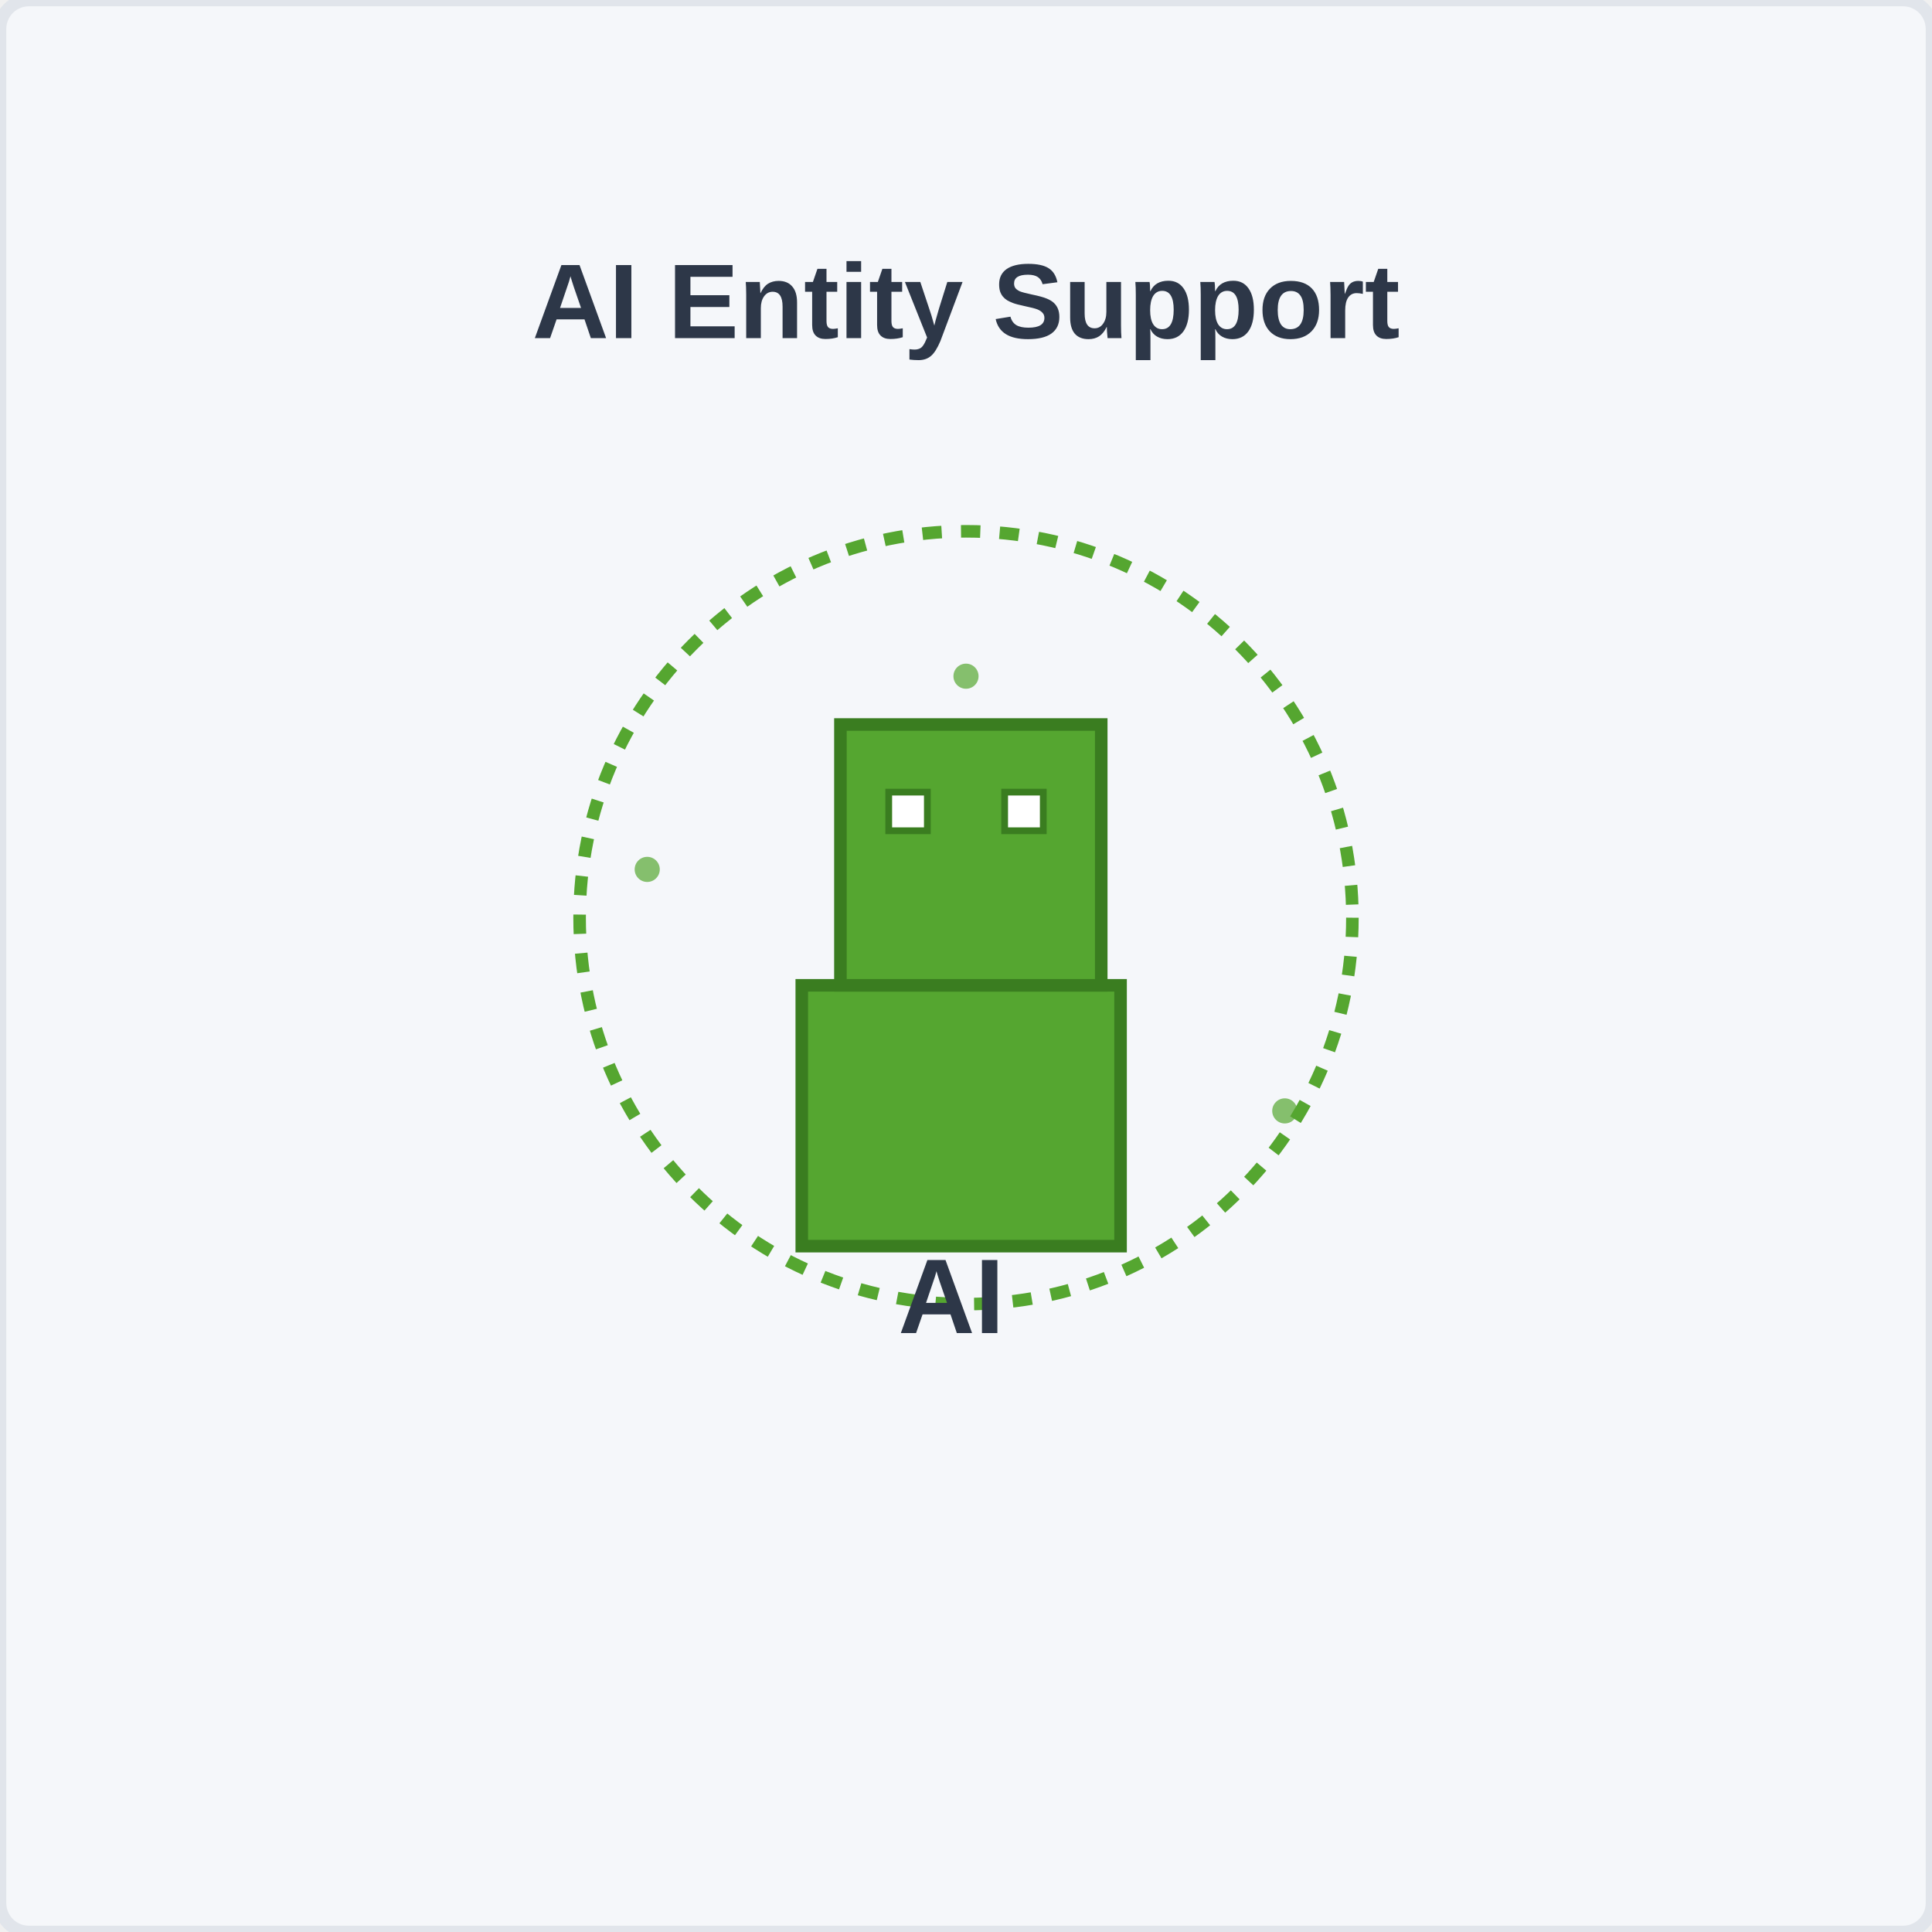
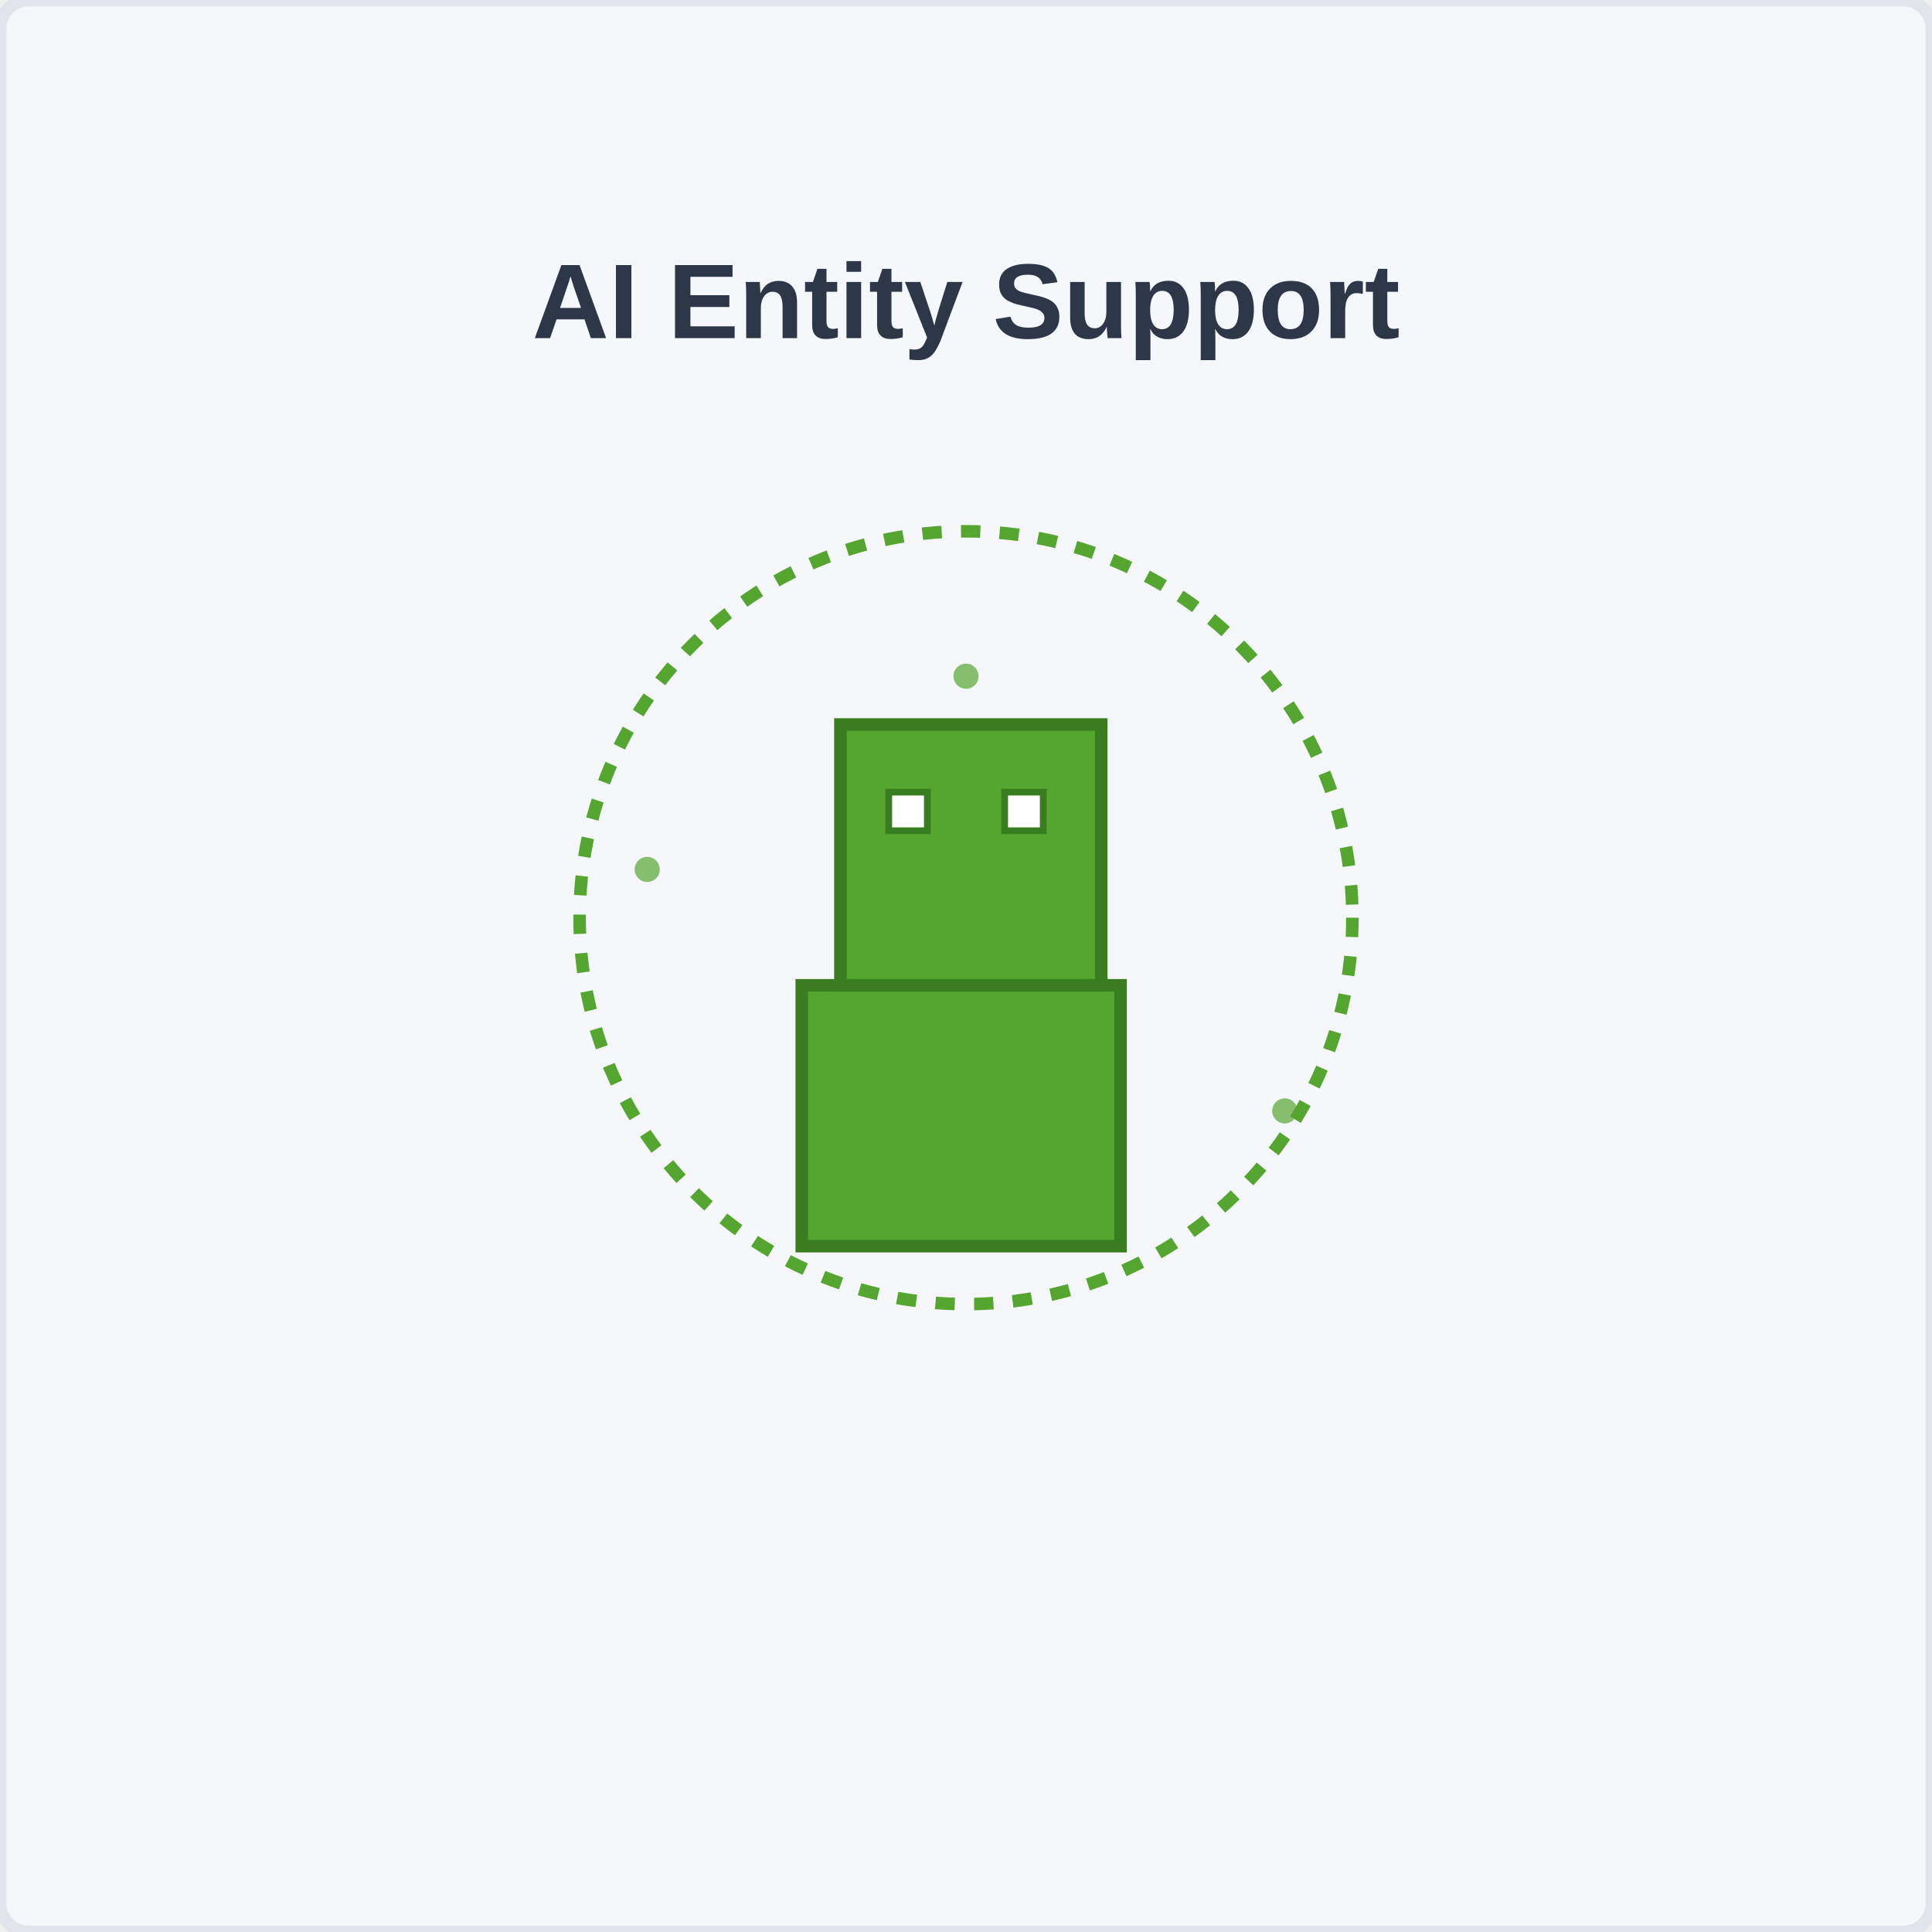
<svg xmlns="http://www.w3.org/2000/svg" width="200" height="200">
  <rect width="200" height="200" rx="3" ry="3" fill="#f5f7fa" stroke="#e1e5eb" stroke-width="1.3" />
  <text x="100" y="35" font-family="Minecraft, Arial, sans-serif" font-size="11" font-weight="bold" text-anchor="middle" fill="#2d3748">AI Entity Support</text>
  <circle cx="100" cy="95" r="40" fill="none" stroke="#55a630" stroke-width="1.3" stroke-dasharray="2,2">
    <animate attributeName="opacity" values="0.5;0.8;0.5" dur="3s" repeatCount="indefinite" />
    <animateTransform attributeName="transform" type="rotate" from="0 100 95" to="360 100 95" dur="10s" repeatCount="indefinite" />
  </circle>
  <g transform="translate(100, 95)">
    <rect x="-17" y="7" width="33" height="27" fill="#55a630" stroke="#3a7d20" stroke-width="1.3">
      <animate attributeName="rx" values="0;1.3;0" dur="3s" repeatCount="indefinite" />
      <animate attributeName="ry" values="0;1.3;0" dur="3s" repeatCount="indefinite" />
    </rect>
    <rect x="-13" y="-20" width="27" height="27" fill="#55a630" stroke="#3a7d20" stroke-width="1.3">
      <animate attributeName="rx" values="0;1.3;0" dur="3s" repeatCount="indefinite" />
      <animate attributeName="ry" values="0;1.3;0" dur="3s" repeatCount="indefinite" />
    </rect>
    <g>
      <rect x="-8" y="-13" width="4" height="4" fill="#ffffff" stroke="#3a7d20" stroke-width="0.7">
        <animate attributeName="height" values="4;0;4" dur="4s" repeatCount="indefinite" />
        <animate attributeName="y" values="-13;-13;-13" dur="4s" repeatCount="indefinite" />
      </rect>
      <rect x="4" y="-13" width="4" height="4" fill="#ffffff" stroke="#3a7d20" stroke-width="0.7">
        <animate attributeName="height" values="4;0;4" dur="4s" repeatCount="indefinite" />
        <animate attributeName="y" values="-13;-13;-13" dur="4s" repeatCount="indefinite" />
      </rect>
    </g>
-     <text x="0" y="43" font-family="Minecraft, Arial, sans-serif" font-size="11" font-weight="bold" text-anchor="middle" fill="#2d3748">
-             AI
-             <animate attributeName="y" values="43;41;43" dur="3s" repeatCount="indefinite" />
-     </text>
  </g>
  <g fill="#55a630" opacity="0.7">
    <circle cx="67" cy="90" r="1.3">
      <animate attributeName="cx" values="67;73;67" dur="4s" repeatCount="indefinite" />
      <animate attributeName="cy" values="90;87;90" dur="4s" repeatCount="indefinite" />
    </circle>
    <circle cx="133" cy="115" r="1.3">
      <animate attributeName="cx" values="133;127;133" dur="5s" repeatCount="indefinite" />
      <animate attributeName="cy" values="115;118;115" dur="5s" repeatCount="indefinite" />
    </circle>
    <circle cx="100" cy="70" r="1.3">
      <animate attributeName="cx" values="100;103;100" dur="3s" repeatCount="indefinite" />
      <animate attributeName="cy" values="70;73;70" dur="3s" repeatCount="indefinite" />
    </circle>
  </g>
</svg>
